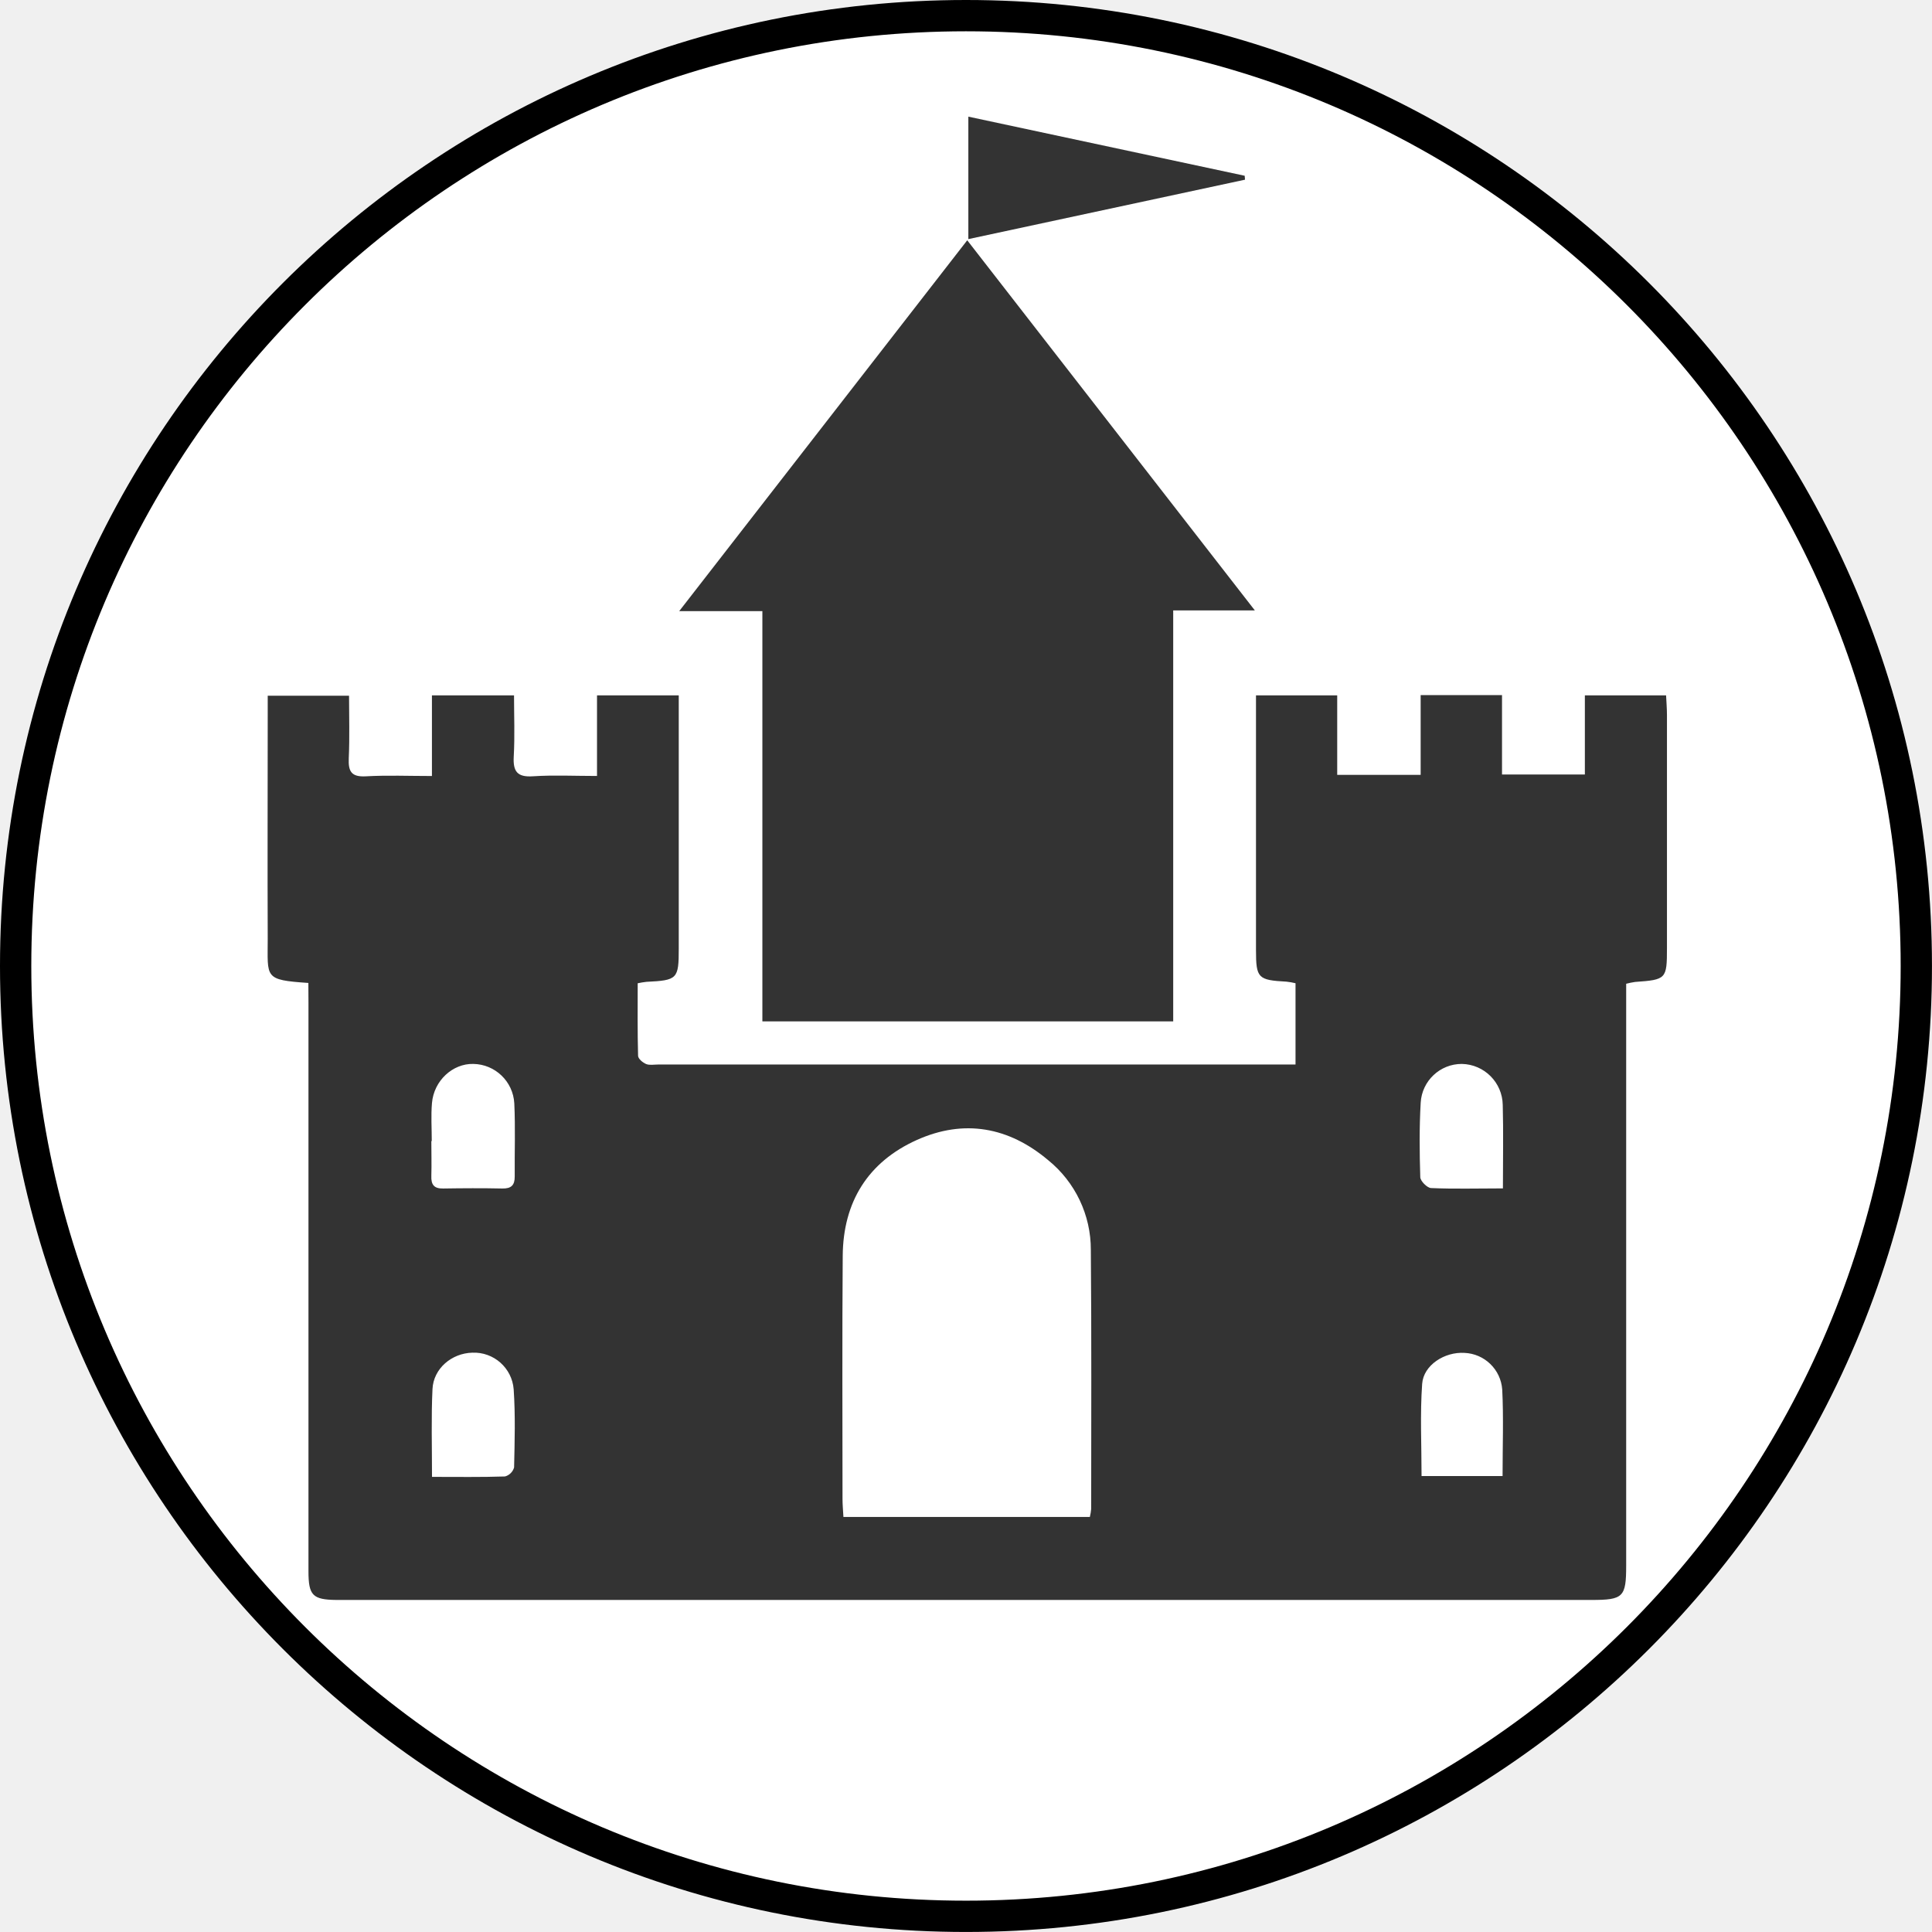
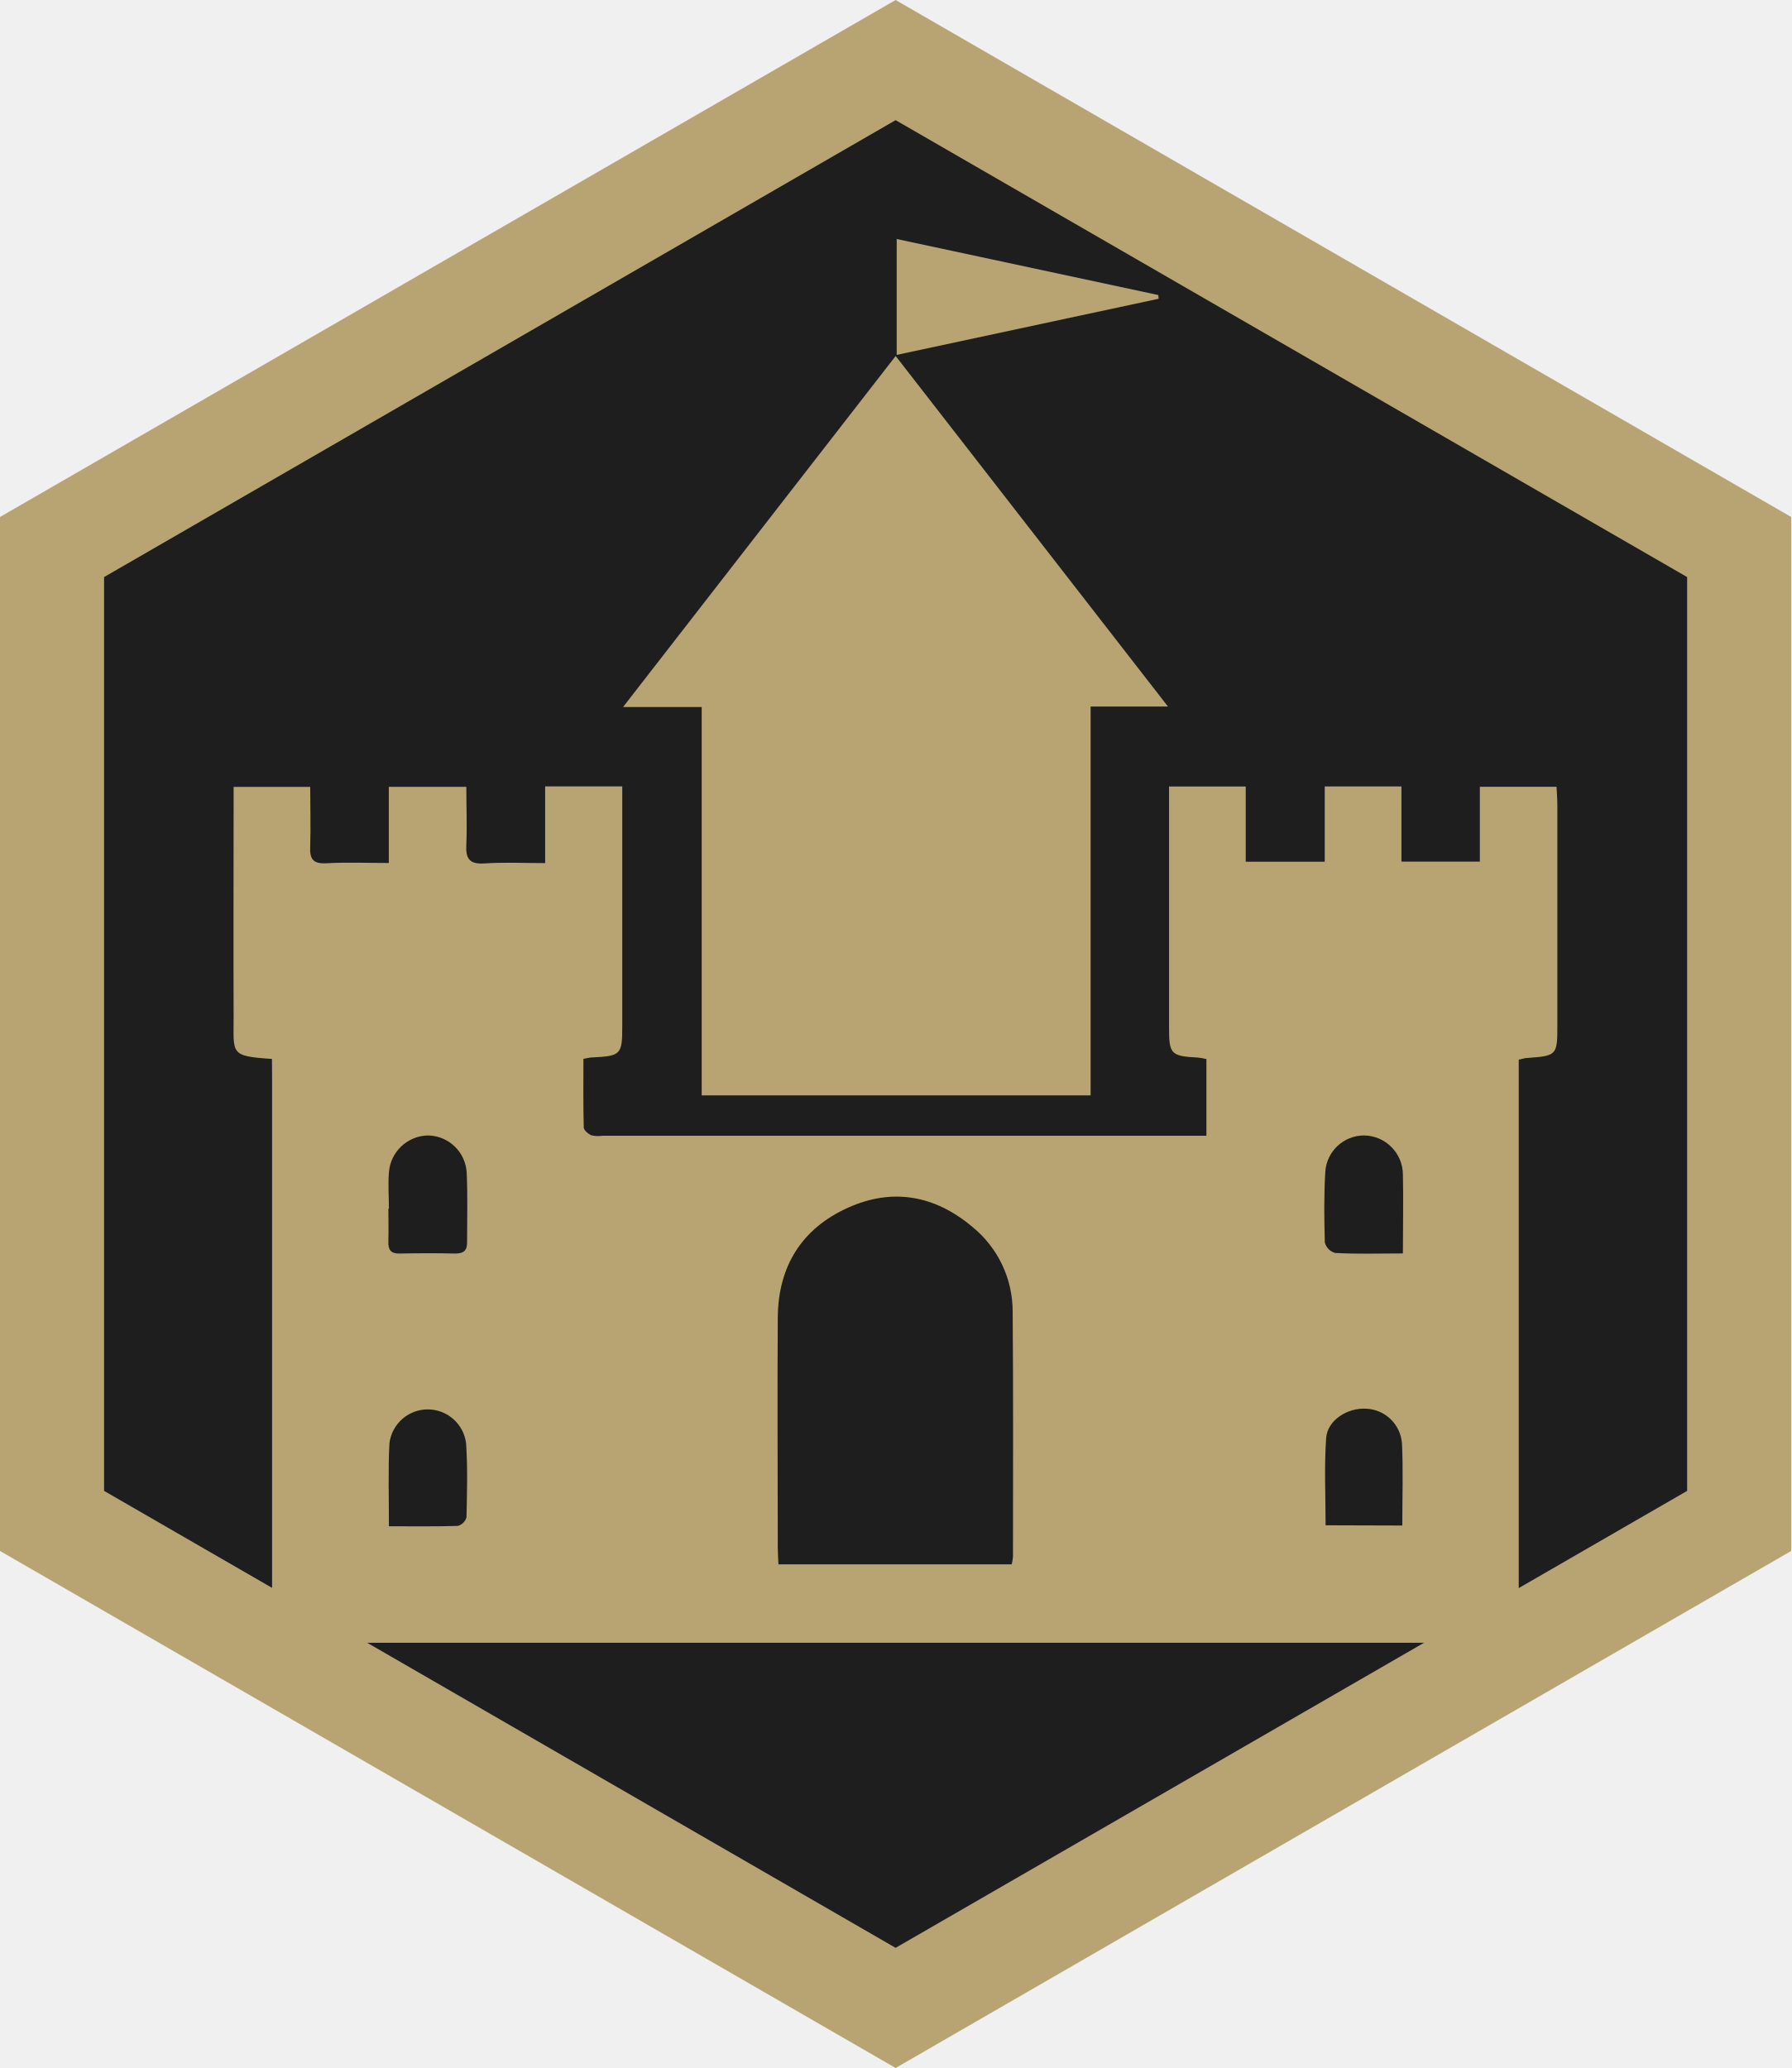
- <svg xmlns="http://www.w3.org/2000/svg" viewBox="0 0 555.67 555.67">
+ <svg xmlns="http://www.w3.org/2000/svg" viewBox="0 0 327 377.59">
  <defs>
-     <style>.cls-1{fill:#fff;stroke:#000;stroke-miterlimit:10;stroke-width:9px;}.cls-2{fill:#333;}</style>
+     <style>.cls-1{fill:#1e1e1e;stroke:#b8a473;stroke-miterlimit:10;stroke-width:19px;}.cls-2{fill:#b8a473;}</style>
  </defs>
  <g id="Layer_2" data-name="Layer 2">
    <g id="Layer_1-2" data-name="Layer 1">
-       <circle class="cls-1" cx="277.83" cy="277.83" r="273.33" />
-       <path class="cls-2" d="M88.69,282.71C75.85,281.83,77,281.27,77,270c-.09-21.49,0-43,0-64.48v-5.42h23.39c0,5.85.2,11.95-.08,18-.17,3.79.76,5.41,4.92,5.18,6.12-.35,12.26-.09,19-.09V200h23.61c0,5.77.25,11.69-.08,17.58-.24,4.3,1,6,5.54,5.69,5.94-.39,11.92-.09,18.41-.09V200h23.51v5.79q0,33.49,0,67c0,8.78-.37,9.16-9.3,9.6a25.29,25.29,0,0,0-2.51.41c0,7-.08,13.92.11,20.85,0,.85,1.36,2,2.34,2.39s2.29.13,3.46.13H372.61V282.79a20.63,20.63,0,0,0-2.57-.45c-8.24-.45-8.79-1-8.8-9.09q0-33.5,0-67V200H384.6v22.86h24V199.92H432v22.83h23.83V200h23.36c.08,1.81.25,3.73.25,5.65q0,33.5,0,67c0,8.94-.2,9.13-9.16,9.77a23.78,23.78,0,0,0-2.57.52v6.34q0,80.48,0,161c0,9.07-.81,9.89-10,9.89H102.28c-1.83,0-3.66,0-5.5,0-6.85-.08-8.06-1.29-8.06-8.25l0-163.46ZM242.58,436.29h70.88a15.91,15.91,0,0,0,.38-2.33c0-24.82.12-49.65-.1-74.47a33.09,33.09,0,0,0-12.27-25.81c-11.34-9.55-24.21-11.9-37.77-5.81-14.08,6.33-21.2,17.86-21.32,33.3-.18,23.32-.07,46.65-.06,70C242.32,432.77,242.48,434.39,242.58,436.29ZM432.26,341.8c0-8.5.16-16.27-.05-24A12,12,0,0,0,420.45,306a11.82,11.82,0,0,0-11.84,11.16c-.41,7.11-.34,14.27-.12,21.39,0,1.13,2,3.1,3.08,3.15C418.17,342,424.79,341.8,432.26,341.8ZM124.18,328.19h-.12c0,3.33.1,6.67,0,10-.1,2.5.74,3.69,3.39,3.64,5.66-.09,11.33-.12,17,0,2.59.06,3.62-.95,3.59-3.48-.06-7,.21-14-.12-21A12,12,0,0,0,136.13,306c-5.93-.14-11.34,4.8-11.89,11.25C123.93,320.84,124.18,324.53,124.18,328.19Zm.07,96.58c7.38,0,14.17.11,21-.12a3.76,3.76,0,0,0,2.61-2.59c.17-7.49.39-15-.12-22.48a11.44,11.44,0,0,0-11.9-10.53c-5.91.15-11.17,4.54-11.45,10.47C124,407.65,124.25,415.8,124.25,424.77Zm307.91-.24c0-8.64.31-16.78-.1-24.89a11.36,11.36,0,0,0-10.87-10.53c-5.67-.35-11.77,3.48-12.16,8.92-.62,8.71-.17,17.49-.17,26.5Z" />
-       <path class="cls-2" d="M360.91,175.56H337.43V293.77H219.27v-118H195.35L278.19,69.11C305.69,104.49,332.89,139.49,360.91,175.56Z" />
-       <path class="cls-2" d="M278.51,68.77V33.55l79.48,17,.09,1.13Z" />
+       <polygon class="cls-1" points="317.5 277.7 317.5 99.88 163.5 10.97 9.5 99.88 9.5 277.7 163.5 366.62 317.5 277.7" />
+       <path class="cls-2" d="M49.65,193.35c-7.72-.53-7-.86-7-7.67-.06-12.91,0-25.83,0-38.74v-3.26H56.63c0,3.52.12,7.18,0,10.83-.11,2.28.45,3.25,2.95,3.11,3.67-.21,7.37-.05,11.4-.05v-13.9H85.13c0,3.46.15,7,0,10.56-.14,2.58.59,3.6,3.33,3.42,3.57-.24,7.16-.06,11.06-.06v-14H113.6v43.73c0,5.27-.22,5.5-5.58,5.76-.39,0-.77.13-1.51.25,0,4.19-.05,8.36.06,12.53,0,.51.82,1.19,1.41,1.44a5.74,5.74,0,0,0,2.08.07H220.24v-14a11.93,11.93,0,0,0-1.54-.27c-4.95-.27-5.28-.6-5.28-5.47q0-20.11,0-40.24v-3.78h14v13.73h14.42V143.6h14v13.72h14.32V143.66h14c.05,1.09.15,2.24.15,3.39q0,20.13,0,40.25c0,5.37-.12,5.49-5.5,5.87-.39,0-.76.15-1.55.31v3.81q0,48.36,0,96.71c0,5.45-.49,5.95-6,5.95H54.51c-4.12-.05-4.84-.77-4.84-5q0-49.11,0-98.21Zm92.46,92.28H184.7a9.47,9.47,0,0,0,.23-1.4c0-14.91.07-29.83-.06-44.74A19.87,19.87,0,0,0,177.5,224c-6.82-5.74-14.55-7.16-22.69-3.49-8.46,3.8-12.74,10.73-12.82,20-.1,14,0,28,0,42.05C142,283.51,142.05,284.49,142.11,285.63Zm114-56.77c0-5.11.11-9.78,0-14.44a7.18,7.18,0,0,0-7.06-7.1,7.09,7.09,0,0,0-7.11,6.7c-.25,4.27-.21,8.57-.08,12.85a2.72,2.72,0,0,0,1.85,1.9C247.62,229,251.6,228.86,256.08,228.86ZM71,220.68H70.9c0,2,.06,4,0,6-.06,1.51.44,2.22,2,2.2,3.41-.06,6.81-.08,10.22,0,1.55,0,2.17-.57,2.15-2.09,0-4.21.12-8.42-.07-12.61a7.18,7.18,0,0,0-7.06-6.86A7.28,7.28,0,0,0,71,214.08C70.82,216.26,71,218.48,71,220.68Zm0,58c4.43,0,8.51.06,12.59-.07a2.28,2.28,0,0,0,1.57-1.56c.1-4.5.23-9-.07-13.5a7.05,7.05,0,0,0-14,0C70.84,268.42,71,273.32,71,278.71Zm185-.14c0-5.2.18-10.09-.06-15a6.84,6.84,0,0,0-6.53-6.33c-3.41-.21-7.08,2.1-7.31,5.36-.37,5.23-.1,10.51-.1,15.93Z" />
+       <path class="cls-2" d="M213.22,129H199.1v71h-71v-70.9H113.74L163.51,65Z" />
+       <path class="cls-2" d="M163.7,64.8V43.64l47.76,10.23.06.68Z" />
    </g>
  </g>
</svg>
